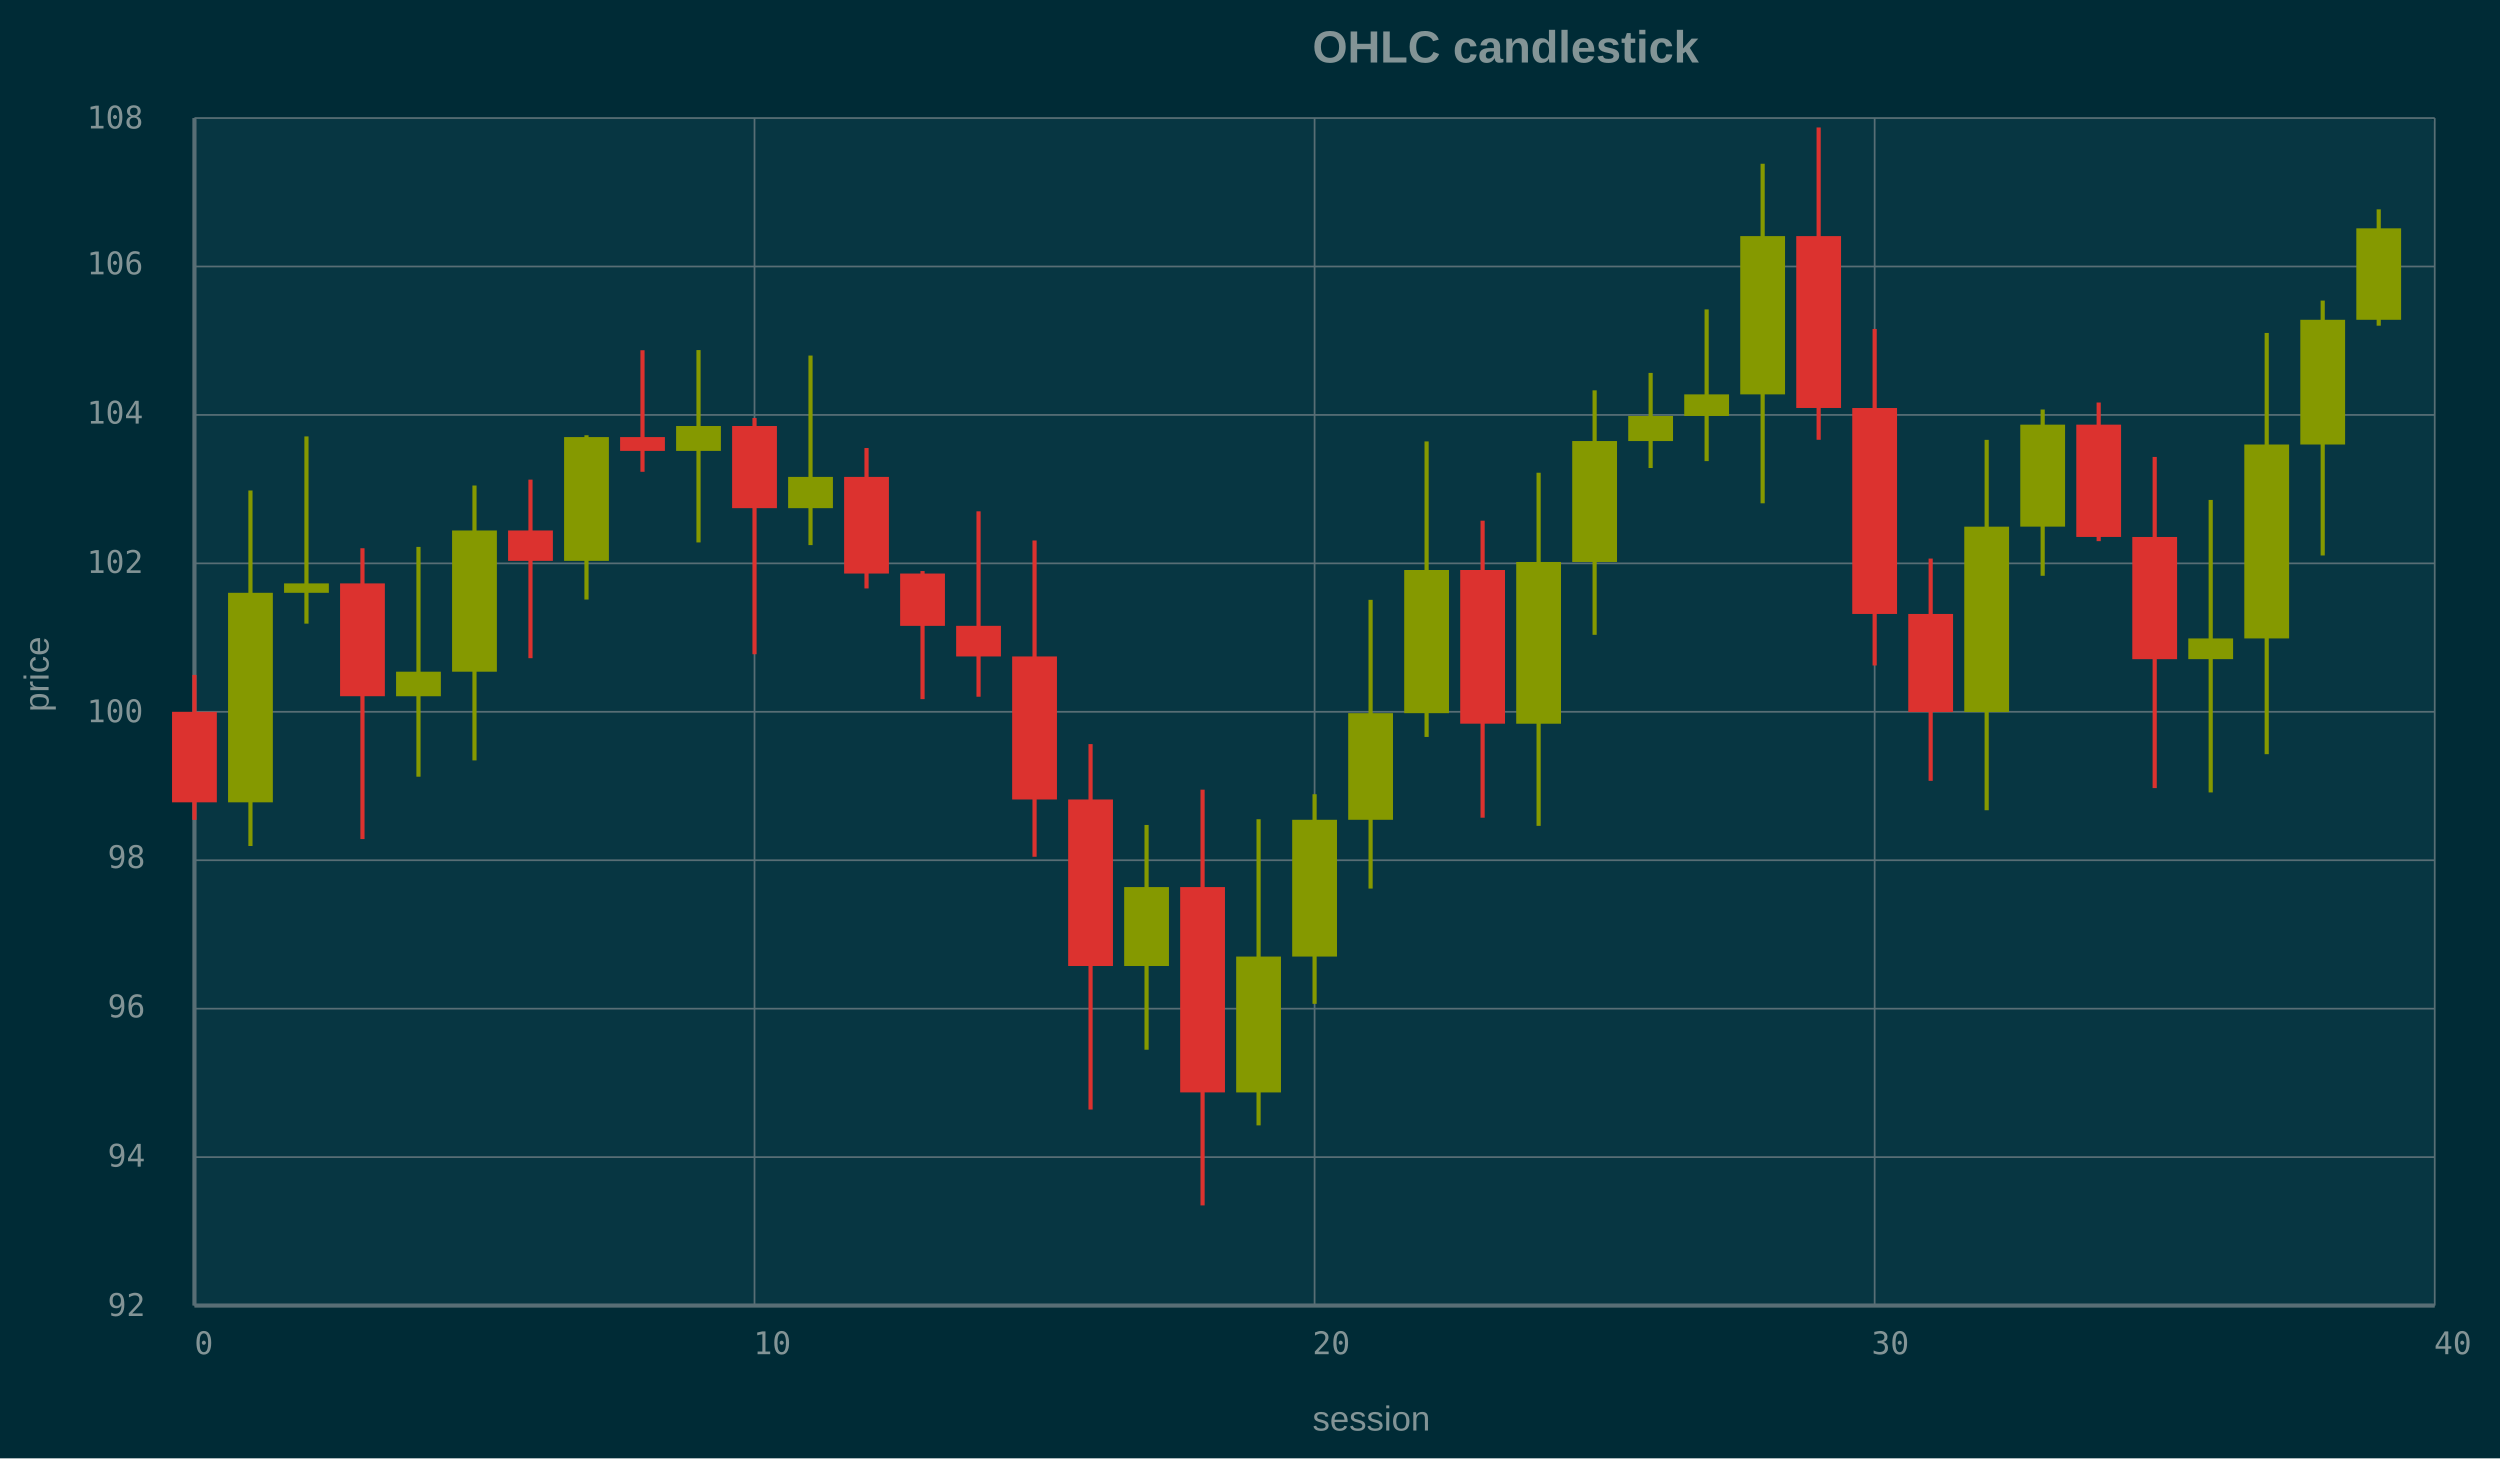
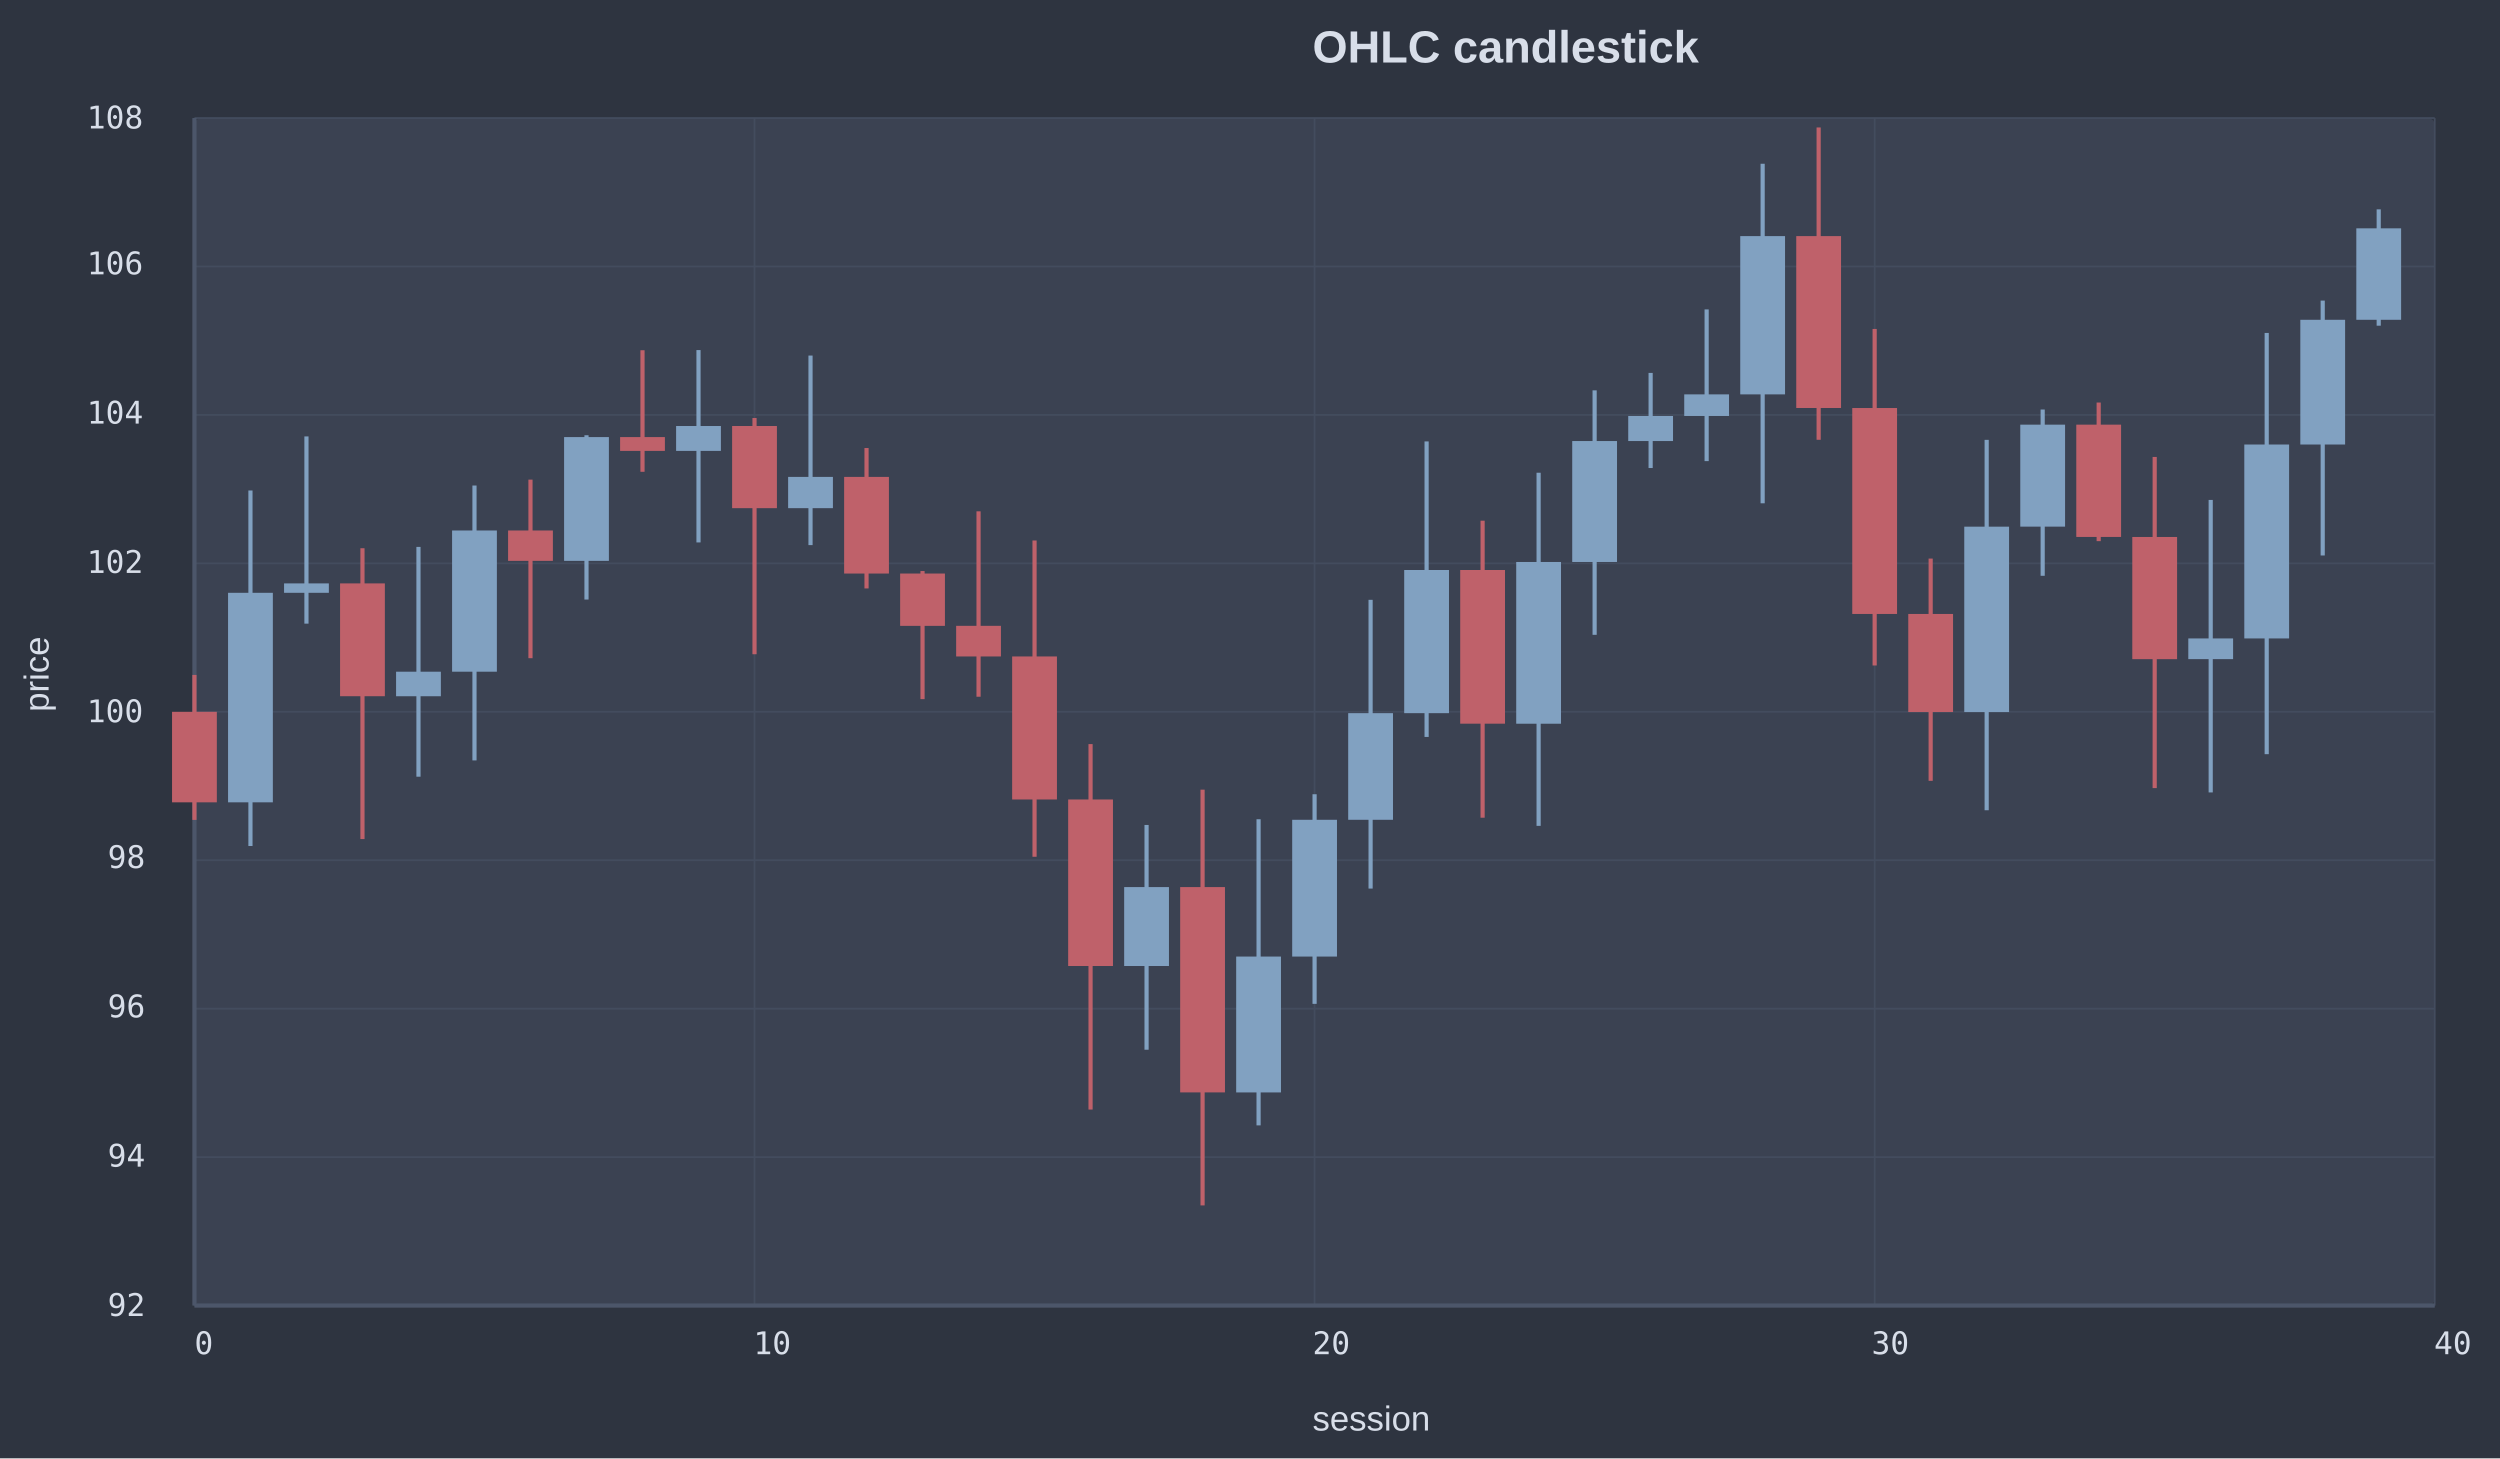
<svg xmlns="http://www.w3.org/2000/svg" viewBox="0 0 720 420">
  <g transform="translate(0 0)">
-     <rect x="0.00" y="0.00" width="720.00" height="420.00" rx="0.00" ry="0.00" fill="#002B36" />
-     <rect x="56.00" y="34.00" width="645.20" height="342.00" rx="2.00" ry="2.00" fill="#073642" />
-     <line x1="56.00" y1="34.00" x2="56.00" y2="376.00" stroke="#586E75" stroke-width="0.50" />
-     <text x="56.00" y="390.00" font-size="9" font-family="Ubuntu Mono, monospace" font-weight="normal" fill="#839496" text-anchor="start">0</text>
-     <line x1="217.30" y1="34.00" x2="217.30" y2="376.00" stroke="#586E75" stroke-width="0.50" />
-     <text x="217.00" y="390.00" font-size="9" font-family="Ubuntu Mono, monospace" font-weight="normal" fill="#839496" text-anchor="start">10</text>
-     <line x1="378.60" y1="34.00" x2="378.60" y2="376.00" stroke="#586E75" stroke-width="0.50" />
-     <text x="378.00" y="390.00" font-size="9" font-family="Ubuntu Mono, monospace" font-weight="normal" fill="#839496" text-anchor="start">20</text>
-     <line x1="539.90" y1="34.00" x2="539.90" y2="376.00" stroke="#586E75" stroke-width="0.50" />
-     <text x="539.00" y="390.00" font-size="9" font-family="Ubuntu Mono, monospace" font-weight="normal" fill="#839496" text-anchor="start">30</text>
-     <line x1="701.20" y1="34.00" x2="701.20" y2="376.00" stroke="#586E75" stroke-width="0.50" />
-     <text x="701.00" y="390.00" font-size="9" font-family="Ubuntu Mono, monospace" font-weight="normal" fill="#839496" text-anchor="start">40</text>
-     <line x1="56.00" y1="376.00" x2="701.20" y2="376.00" stroke="#586E75" stroke-width="0.50" />
-     <text x="31.00" y="379.00" font-size="9" font-family="Ubuntu Mono, monospace" font-weight="normal" fill="#839496" text-anchor="start">92</text>
-     <line x1="56.00" y1="333.25" x2="701.20" y2="333.25" stroke="#586E75" stroke-width="0.50" />
-     <text x="31.00" y="336.00" font-size="9" font-family="Ubuntu Mono, monospace" font-weight="normal" fill="#839496" text-anchor="start">94</text>
-     <line x1="56.00" y1="290.50" x2="701.20" y2="290.50" stroke="#586E75" stroke-width="0.50" />
-     <text x="31.00" y="293.00" font-size="9" font-family="Ubuntu Mono, monospace" font-weight="normal" fill="#839496" text-anchor="start">96</text>
-     <line x1="56.00" y1="247.75" x2="701.20" y2="247.75" stroke="#586E75" stroke-width="0.50" />
-     <text x="31.00" y="250.00" font-size="9" font-family="Ubuntu Mono, monospace" font-weight="normal" fill="#839496" text-anchor="start">98</text>
-     <line x1="56.00" y1="205.00" x2="701.20" y2="205.00" stroke="#586E75" stroke-width="0.50" />
-     <text x="25.00" y="208.00" font-size="9" font-family="Ubuntu Mono, monospace" font-weight="normal" fill="#839496" text-anchor="start">100</text>
-     <line x1="56.00" y1="162.25" x2="701.20" y2="162.25" stroke="#586E75" stroke-width="0.50" />
-     <text x="25.00" y="165.00" font-size="9" font-family="Ubuntu Mono, monospace" font-weight="normal" fill="#839496" text-anchor="start">102</text>
-     <line x1="56.00" y1="119.50" x2="701.20" y2="119.50" stroke="#586E75" stroke-width="0.50" />
-     <text x="25.00" y="122.00" font-size="9" font-family="Ubuntu Mono, monospace" font-weight="normal" fill="#839496" text-anchor="start">104</text>
-     <line x1="56.00" y1="76.75" x2="701.20" y2="76.75" stroke="#586E75" stroke-width="0.50" />
-     <text x="25.00" y="79.00" font-size="9" font-family="Ubuntu Mono, monospace" font-weight="normal" fill="#839496" text-anchor="start">106</text>
-     <line x1="56.00" y1="34.00" x2="701.20" y2="34.00" stroke="#586E75" stroke-width="0.50" />
-     <text x="25.00" y="37.00" font-size="9" font-family="Ubuntu Mono, monospace" font-weight="normal" fill="#839496" text-anchor="start">108</text>
-     <line x1="56.00" y1="34.00" x2="56.00" y2="376.00" stroke="#586E75" stroke-width="1.20" />
-     <line x1="56.00" y1="376.00" x2="701.20" y2="376.00" stroke="#586E75" stroke-width="1.20" />
-     <text x="378.00" y="18.00" font-size="13" font-family="Arial, sans-serif" font-weight="bold" fill="#839496" text-anchor="start">OHLC candlestick</text>
-     <text x="378.00" y="412.00" font-size="10" font-family="Arial, sans-serif" font-weight="normal" fill="#839496" text-anchor="start">session</text>
-     <text x="14.00" y="205.00" font-size="10" font-family="Arial, sans-serif" font-weight="normal" fill="#839496" transform=" rotate(270 14 205)" text-anchor="start">price</text>
-     <line x1="56.00" y1="194.38" x2="56.00" y2="236.13" stroke="#DC322F" stroke-width="1.20" />
-     <rect x="49.55" y="205.00" width="12.90" height="26.07" rx="0.00" ry="0.00" fill="#DC322F" />
-     <line x1="72.13" y1="141.26" x2="72.13" y2="243.65" stroke="#859900" stroke-width="1.20" />
-     <rect x="65.68" y="170.73" width="12.90" height="60.34" rx="0.00" ry="0.00" fill="#859900" />
-     <line x1="88.26" y1="125.69" x2="88.26" y2="179.61" stroke="#859900" stroke-width="1.20" />
-     <rect x="81.81" y="168.02" width="12.90" height="2.71" rx="0.00" ry="0.00" fill="#859900" />
-     <line x1="104.39" y1="157.89" x2="104.39" y2="241.65" stroke="#DC322F" stroke-width="1.20" />
-     <rect x="97.94" y="168.02" width="12.90" height="32.49" rx="0.00" ry="0.00" fill="#DC322F" />
-     <line x1="120.52" y1="157.51" x2="120.52" y2="223.69" stroke="#859900" stroke-width="1.20" />
-     <rect x="114.07" y="193.45" width="12.90" height="7.07" rx="0.00" ry="0.00" fill="#859900" />
-     <line x1="136.65" y1="139.83" x2="136.65" y2="219.00" stroke="#859900" stroke-width="1.20" />
-     <rect x="130.20" y="152.78" width="12.90" height="40.67" rx="0.00" ry="0.00" fill="#859900" />
-     <line x1="152.78" y1="138.13" x2="152.78" y2="189.56" stroke="#DC322F" stroke-width="1.20" />
-     <rect x="146.33" y="152.78" width="12.90" height="8.75" rx="0.00" ry="0.00" fill="#DC322F" />
-     <line x1="168.91" y1="125.35" x2="168.91" y2="172.67" stroke="#859900" stroke-width="1.20" />
-     <rect x="162.46" y="125.88" width="12.90" height="35.65" rx="0.00" ry="0.00" fill="#859900" />
-     <line x1="185.04" y1="100.87" x2="185.04" y2="135.88" stroke="#DC322F" stroke-width="1.20" />
-     <rect x="178.59" y="125.88" width="12.90" height="3.98" rx="0.00" ry="0.00" fill="#DC322F" />
-     <line x1="201.17" y1="100.82" x2="201.17" y2="156.22" stroke="#859900" stroke-width="1.20" />
-     <rect x="194.72" y="122.69" width="12.90" height="7.17" rx="0.00" ry="0.00" fill="#859900" />
-     <line x1="217.30" y1="120.39" x2="217.30" y2="188.42" stroke="#DC322F" stroke-width="1.20" />
-     <rect x="210.85" y="122.69" width="12.90" height="23.66" rx="0.00" ry="0.00" fill="#DC322F" />
-     <line x1="233.43" y1="102.40" x2="233.43" y2="156.99" stroke="#859900" stroke-width="1.20" />
-     <rect x="226.98" y="137.35" width="12.90" height="9.00" rx="0.00" ry="0.00" fill="#859900" />
-     <line x1="249.56" y1="129.03" x2="249.56" y2="169.47" stroke="#DC322F" stroke-width="1.20" />
-     <rect x="243.11" y="137.35" width="12.90" height="27.83" rx="0.00" ry="0.00" fill="#DC322F" />
-     <line x1="265.69" y1="164.46" x2="265.69" y2="201.35" stroke="#DC322F" stroke-width="1.20" />
-     <rect x="259.24" y="165.18" width="12.90" height="15.07" rx="0.00" ry="0.00" fill="#DC322F" />
-     <line x1="281.82" y1="147.26" x2="281.82" y2="200.66" stroke="#DC322F" stroke-width="1.20" />
-     <rect x="275.37" y="180.24" width="12.90" height="8.82" rx="0.00" ry="0.00" fill="#DC322F" />
-     <line x1="297.95" y1="155.66" x2="297.95" y2="246.75" stroke="#DC322F" stroke-width="1.20" />
-     <rect x="291.50" y="189.06" width="12.90" height="41.19" rx="0.00" ry="0.00" fill="#DC322F" />
-     <line x1="314.08" y1="214.30" x2="314.08" y2="319.55" stroke="#DC322F" stroke-width="1.20" />
-     <rect x="307.63" y="230.25" width="12.90" height="47.96" rx="0.00" ry="0.00" fill="#DC322F" />
-     <line x1="330.21" y1="237.59" x2="330.21" y2="302.32" stroke="#859900" stroke-width="1.20" />
-     <rect x="323.76" y="255.48" width="12.90" height="22.73" rx="0.00" ry="0.00" fill="#859900" />
-     <line x1="346.34" y1="227.42" x2="346.34" y2="347.16" stroke="#DC322F" stroke-width="1.20" />
-     <rect x="339.89" y="255.48" width="12.90" height="59.13" rx="0.00" ry="0.00" fill="#DC322F" />
-     <line x1="362.47" y1="235.94" x2="362.47" y2="324.11" stroke="#859900" stroke-width="1.20" />
-     <rect x="356.02" y="275.49" width="12.90" height="39.13" rx="0.00" ry="0.00" fill="#859900" />
-     <line x1="378.60" y1="228.74" x2="378.60" y2="289.11" stroke="#859900" stroke-width="1.20" />
-     <rect x="372.15" y="236.10" width="12.90" height="39.39" rx="0.00" ry="0.00" fill="#859900" />
-     <line x1="394.73" y1="172.75" x2="394.73" y2="255.91" stroke="#859900" stroke-width="1.20" />
-     <rect x="388.28" y="205.39" width="12.90" height="30.71" rx="0.00" ry="0.00" fill="#859900" />
-     <line x1="410.86" y1="127.13" x2="410.86" y2="212.24" stroke="#859900" stroke-width="1.20" />
-     <rect x="404.41" y="164.16" width="12.90" height="41.23" rx="0.00" ry="0.00" fill="#859900" />
-     <line x1="426.99" y1="149.96" x2="426.99" y2="235.50" stroke="#DC322F" stroke-width="1.20" />
-     <rect x="420.54" y="164.16" width="12.90" height="44.26" rx="0.00" ry="0.00" fill="#DC322F" />
-     <line x1="443.12" y1="136.15" x2="443.12" y2="237.85" stroke="#859900" stroke-width="1.20" />
-     <rect x="436.67" y="161.85" width="12.90" height="46.58" rx="0.00" ry="0.00" fill="#859900" />
-     <line x1="459.25" y1="112.42" x2="459.25" y2="182.83" stroke="#859900" stroke-width="1.20" />
-     <rect x="452.80" y="127.02" width="12.90" height="34.83" rx="0.00" ry="0.00" fill="#859900" />
-     <line x1="475.38" y1="107.40" x2="475.38" y2="134.79" stroke="#859900" stroke-width="1.20" />
-     <rect x="468.93" y="119.80" width="12.90" height="7.22" rx="0.00" ry="0.00" fill="#859900" />
-     <line x1="491.51" y1="89.11" x2="491.51" y2="132.80" stroke="#859900" stroke-width="1.20" />
-     <rect x="485.06" y="113.58" width="12.90" height="6.22" rx="0.00" ry="0.00" fill="#859900" />
-     <line x1="507.64" y1="47.16" x2="507.64" y2="144.95" stroke="#859900" stroke-width="1.20" />
-     <rect x="501.19" y="68.00" width="12.90" height="45.58" rx="0.00" ry="0.00" fill="#859900" />
-     <line x1="523.77" y1="36.71" x2="523.77" y2="126.66" stroke="#DC322F" stroke-width="1.20" />
-     <rect x="517.32" y="68.00" width="12.90" height="49.50" rx="0.00" ry="0.00" fill="#DC322F" />
-     <line x1="539.90" y1="94.74" x2="539.90" y2="191.66" stroke="#DC322F" stroke-width="1.20" />
-     <rect x="533.45" y="117.51" width="12.90" height="59.31" rx="0.00" ry="0.00" fill="#DC322F" />
-     <line x1="556.03" y1="160.87" x2="556.03" y2="224.88" stroke="#DC322F" stroke-width="1.20" />
-     <rect x="549.58" y="176.82" width="12.90" height="28.25" rx="0.00" ry="0.00" fill="#DC322F" />
-     <line x1="572.16" y1="126.68" x2="572.16" y2="233.35" stroke="#859900" stroke-width="1.20" />
-     <rect x="565.71" y="151.68" width="12.90" height="53.39" rx="0.00" ry="0.00" fill="#859900" />
-     <line x1="588.29" y1="117.94" x2="588.29" y2="165.83" stroke="#859900" stroke-width="1.20" />
-     <rect x="581.84" y="122.30" width="12.90" height="29.37" rx="0.00" ry="0.00" fill="#859900" />
-     <line x1="604.42" y1="115.93" x2="604.42" y2="155.85" stroke="#DC322F" stroke-width="1.20" />
-     <rect x="597.97" y="122.30" width="12.90" height="32.34" rx="0.00" ry="0.00" fill="#DC322F" />
-     <line x1="620.55" y1="131.60" x2="620.55" y2="226.97" stroke="#DC322F" stroke-width="1.20" />
-     <rect x="614.10" y="154.65" width="12.90" height="35.19" rx="0.00" ry="0.00" fill="#DC322F" />
-     <line x1="636.68" y1="143.98" x2="636.68" y2="228.22" stroke="#859900" stroke-width="1.20" />
-     <rect x="630.23" y="183.87" width="12.90" height="5.96" rx="0.00" ry="0.00" fill="#859900" />
-     <line x1="652.81" y1="95.89" x2="652.81" y2="217.20" stroke="#859900" stroke-width="1.20" />
-     <rect x="646.36" y="128.02" width="12.90" height="55.85" rx="0.00" ry="0.00" fill="#859900" />
-     <line x1="668.94" y1="86.57" x2="668.94" y2="159.98" stroke="#859900" stroke-width="1.20" />
-     <rect x="662.49" y="92.10" width="12.90" height="35.92" rx="0.00" ry="0.00" fill="#859900" />
-     <line x1="685.07" y1="60.29" x2="685.07" y2="93.80" stroke="#859900" stroke-width="1.20" />
-     <rect x="678.62" y="65.76" width="12.90" height="26.34" rx="0.00" ry="0.00" fill="#859900" />
+     <rect x="0.00" y="0.00" width="720.00" height="420.00" rx="0.00" ry="0.00" fill="#2E3440" />
+     <rect x="56.00" y="34.00" width="645.20" height="342.00" rx="2.00" ry="2.00" fill="#3B4252" />
+     <line x1="56.00" y1="34.00" x2="56.00" y2="376.00" stroke="#434C5E" stroke-width="0.50" />
+     <text x="56.00" y="390.00" font-size="9" font-family="Ubuntu Mono, monospace" font-weight="normal" fill="#D8DEE9" text-anchor="start">0</text>
+     <line x1="217.30" y1="34.00" x2="217.30" y2="376.00" stroke="#434C5E" stroke-width="0.50" />
+     <text x="217.00" y="390.00" font-size="9" font-family="Ubuntu Mono, monospace" font-weight="normal" fill="#D8DEE9" text-anchor="start">10</text>
+     <line x1="378.60" y1="34.00" x2="378.60" y2="376.00" stroke="#434C5E" stroke-width="0.50" />
+     <text x="378.00" y="390.00" font-size="9" font-family="Ubuntu Mono, monospace" font-weight="normal" fill="#D8DEE9" text-anchor="start">20</text>
+     <line x1="539.90" y1="34.00" x2="539.90" y2="376.00" stroke="#434C5E" stroke-width="0.50" />
+     <text x="539.00" y="390.00" font-size="9" font-family="Ubuntu Mono, monospace" font-weight="normal" fill="#D8DEE9" text-anchor="start">30</text>
+     <line x1="701.20" y1="34.00" x2="701.20" y2="376.00" stroke="#434C5E" stroke-width="0.50" />
+     <text x="701.00" y="390.00" font-size="9" font-family="Ubuntu Mono, monospace" font-weight="normal" fill="#D8DEE9" text-anchor="start">40</text>
+     <line x1="56.00" y1="376.00" x2="701.20" y2="376.00" stroke="#434C5E" stroke-width="0.50" />
+     <text x="31.00" y="379.00" font-size="9" font-family="Ubuntu Mono, monospace" font-weight="normal" fill="#D8DEE9" text-anchor="start">92</text>
+     <line x1="56.00" y1="333.25" x2="701.20" y2="333.25" stroke="#434C5E" stroke-width="0.50" />
+     <text x="31.00" y="336.00" font-size="9" font-family="Ubuntu Mono, monospace" font-weight="normal" fill="#D8DEE9" text-anchor="start">94</text>
+     <line x1="56.00" y1="290.50" x2="701.20" y2="290.50" stroke="#434C5E" stroke-width="0.50" />
+     <text x="31.00" y="293.00" font-size="9" font-family="Ubuntu Mono, monospace" font-weight="normal" fill="#D8DEE9" text-anchor="start">96</text>
+     <line x1="56.00" y1="247.75" x2="701.20" y2="247.75" stroke="#434C5E" stroke-width="0.50" />
+     <text x="31.00" y="250.00" font-size="9" font-family="Ubuntu Mono, monospace" font-weight="normal" fill="#D8DEE9" text-anchor="start">98</text>
+     <line x1="56.00" y1="205.00" x2="701.20" y2="205.00" stroke="#434C5E" stroke-width="0.50" />
+     <text x="25.00" y="208.00" font-size="9" font-family="Ubuntu Mono, monospace" font-weight="normal" fill="#D8DEE9" text-anchor="start">100</text>
+     <line x1="56.00" y1="162.25" x2="701.20" y2="162.25" stroke="#434C5E" stroke-width="0.50" />
+     <text x="25.00" y="165.00" font-size="9" font-family="Ubuntu Mono, monospace" font-weight="normal" fill="#D8DEE9" text-anchor="start">102</text>
+     <line x1="56.00" y1="119.50" x2="701.20" y2="119.50" stroke="#434C5E" stroke-width="0.50" />
+     <text x="25.00" y="122.00" font-size="9" font-family="Ubuntu Mono, monospace" font-weight="normal" fill="#D8DEE9" text-anchor="start">104</text>
+     <line x1="56.00" y1="76.75" x2="701.20" y2="76.75" stroke="#434C5E" stroke-width="0.50" />
+     <text x="25.00" y="79.00" font-size="9" font-family="Ubuntu Mono, monospace" font-weight="normal" fill="#D8DEE9" text-anchor="start">106</text>
+     <line x1="56.00" y1="34.00" x2="701.20" y2="34.00" stroke="#434C5E" stroke-width="0.50" />
+     <text x="25.00" y="37.00" font-size="9" font-family="Ubuntu Mono, monospace" font-weight="normal" fill="#D8DEE9" text-anchor="start">108</text>
+     <line x1="56.00" y1="34.00" x2="56.00" y2="376.00" stroke="#4C566A" stroke-width="1.20" />
+     <line x1="56.00" y1="376.00" x2="701.20" y2="376.00" stroke="#4C566A" stroke-width="1.20" />
+     <text x="378.00" y="18.00" font-size="13" font-family="Arial, sans-serif" font-weight="bold" fill="#D8DEE9" text-anchor="start">OHLC candlestick</text>
+     <text x="378.00" y="412.00" font-size="10" font-family="Arial, sans-serif" font-weight="normal" fill="#D8DEE9" text-anchor="start">session</text>
+     <text x="14.00" y="205.00" font-size="10" font-family="Arial, sans-serif" font-weight="normal" fill="#D8DEE9" transform=" rotate(270 14 205)" text-anchor="start">price</text>
+     <line x1="56.00" y1="194.38" x2="56.00" y2="236.13" stroke="#BF616A" stroke-width="1.20" />
+     <rect x="49.55" y="205.00" width="12.90" height="26.07" rx="0.00" ry="0.00" fill="#BF616A" />
+     <line x1="72.13" y1="141.26" x2="72.13" y2="243.65" stroke="#81A1C1" stroke-width="1.20" />
+     <rect x="65.68" y="170.73" width="12.90" height="60.34" rx="0.00" ry="0.00" fill="#81A1C1" />
+     <line x1="88.26" y1="125.69" x2="88.26" y2="179.61" stroke="#81A1C1" stroke-width="1.20" />
+     <rect x="81.81" y="168.02" width="12.90" height="2.71" rx="0.00" ry="0.00" fill="#81A1C1" />
+     <line x1="104.39" y1="157.89" x2="104.39" y2="241.65" stroke="#BF616A" stroke-width="1.20" />
+     <rect x="97.94" y="168.02" width="12.90" height="32.49" rx="0.00" ry="0.00" fill="#BF616A" />
+     <line x1="120.52" y1="157.51" x2="120.52" y2="223.69" stroke="#81A1C1" stroke-width="1.20" />
+     <rect x="114.07" y="193.45" width="12.90" height="7.07" rx="0.00" ry="0.00" fill="#81A1C1" />
+     <line x1="136.65" y1="139.83" x2="136.65" y2="219.00" stroke="#81A1C1" stroke-width="1.20" />
+     <rect x="130.20" y="152.78" width="12.90" height="40.67" rx="0.00" ry="0.00" fill="#81A1C1" />
+     <line x1="152.78" y1="138.13" x2="152.78" y2="189.56" stroke="#BF616A" stroke-width="1.20" />
+     <rect x="146.33" y="152.78" width="12.90" height="8.75" rx="0.00" ry="0.00" fill="#BF616A" />
+     <line x1="168.91" y1="125.35" x2="168.91" y2="172.67" stroke="#81A1C1" stroke-width="1.20" />
+     <rect x="162.46" y="125.88" width="12.90" height="35.65" rx="0.00" ry="0.00" fill="#81A1C1" />
+     <line x1="185.04" y1="100.87" x2="185.04" y2="135.88" stroke="#BF616A" stroke-width="1.20" />
+     <rect x="178.59" y="125.88" width="12.90" height="3.98" rx="0.00" ry="0.00" fill="#BF616A" />
+     <line x1="201.17" y1="100.82" x2="201.17" y2="156.22" stroke="#81A1C1" stroke-width="1.20" />
+     <rect x="194.72" y="122.69" width="12.90" height="7.17" rx="0.00" ry="0.00" fill="#81A1C1" />
+     <line x1="217.30" y1="120.39" x2="217.30" y2="188.42" stroke="#BF616A" stroke-width="1.20" />
+     <rect x="210.85" y="122.69" width="12.90" height="23.66" rx="0.00" ry="0.00" fill="#BF616A" />
+     <line x1="233.43" y1="102.40" x2="233.43" y2="156.99" stroke="#81A1C1" stroke-width="1.20" />
+     <rect x="226.98" y="137.35" width="12.90" height="9.00" rx="0.00" ry="0.00" fill="#81A1C1" />
+     <line x1="249.56" y1="129.03" x2="249.56" y2="169.47" stroke="#BF616A" stroke-width="1.20" />
+     <rect x="243.11" y="137.35" width="12.90" height="27.83" rx="0.00" ry="0.00" fill="#BF616A" />
+     <line x1="265.69" y1="164.46" x2="265.69" y2="201.35" stroke="#BF616A" stroke-width="1.20" />
+     <rect x="259.24" y="165.18" width="12.90" height="15.07" rx="0.00" ry="0.00" fill="#BF616A" />
+     <line x1="281.82" y1="147.26" x2="281.82" y2="200.66" stroke="#BF616A" stroke-width="1.20" />
+     <rect x="275.37" y="180.24" width="12.90" height="8.82" rx="0.00" ry="0.00" fill="#BF616A" />
+     <line x1="297.95" y1="155.66" x2="297.95" y2="246.75" stroke="#BF616A" stroke-width="1.20" />
+     <rect x="291.50" y="189.06" width="12.90" height="41.19" rx="0.00" ry="0.00" fill="#BF616A" />
+     <line x1="314.08" y1="214.30" x2="314.08" y2="319.55" stroke="#BF616A" stroke-width="1.20" />
+     <rect x="307.63" y="230.25" width="12.90" height="47.96" rx="0.00" ry="0.00" fill="#BF616A" />
+     <line x1="330.21" y1="237.59" x2="330.21" y2="302.32" stroke="#81A1C1" stroke-width="1.20" />
+     <rect x="323.76" y="255.48" width="12.90" height="22.73" rx="0.00" ry="0.00" fill="#81A1C1" />
+     <line x1="346.34" y1="227.42" x2="346.34" y2="347.16" stroke="#BF616A" stroke-width="1.20" />
+     <rect x="339.89" y="255.48" width="12.90" height="59.13" rx="0.00" ry="0.00" fill="#BF616A" />
+     <line x1="362.47" y1="235.94" x2="362.47" y2="324.11" stroke="#81A1C1" stroke-width="1.20" />
+     <rect x="356.02" y="275.49" width="12.90" height="39.13" rx="0.00" ry="0.00" fill="#81A1C1" />
+     <line x1="378.60" y1="228.74" x2="378.60" y2="289.11" stroke="#81A1C1" stroke-width="1.20" />
+     <rect x="372.15" y="236.10" width="12.90" height="39.39" rx="0.00" ry="0.00" fill="#81A1C1" />
+     <line x1="394.73" y1="172.75" x2="394.73" y2="255.91" stroke="#81A1C1" stroke-width="1.20" />
+     <rect x="388.28" y="205.39" width="12.90" height="30.71" rx="0.00" ry="0.00" fill="#81A1C1" />
+     <line x1="410.86" y1="127.13" x2="410.86" y2="212.24" stroke="#81A1C1" stroke-width="1.20" />
+     <rect x="404.41" y="164.16" width="12.90" height="41.23" rx="0.00" ry="0.00" fill="#81A1C1" />
+     <line x1="426.99" y1="149.96" x2="426.99" y2="235.50" stroke="#BF616A" stroke-width="1.20" />
+     <rect x="420.54" y="164.16" width="12.90" height="44.26" rx="0.00" ry="0.00" fill="#BF616A" />
+     <line x1="443.12" y1="136.15" x2="443.12" y2="237.85" stroke="#81A1C1" stroke-width="1.20" />
+     <rect x="436.67" y="161.85" width="12.90" height="46.58" rx="0.00" ry="0.00" fill="#81A1C1" />
+     <line x1="459.25" y1="112.42" x2="459.25" y2="182.83" stroke="#81A1C1" stroke-width="1.20" />
+     <rect x="452.80" y="127.02" width="12.90" height="34.83" rx="0.00" ry="0.00" fill="#81A1C1" />
+     <line x1="475.38" y1="107.40" x2="475.38" y2="134.79" stroke="#81A1C1" stroke-width="1.20" />
+     <rect x="468.93" y="119.80" width="12.90" height="7.22" rx="0.00" ry="0.00" fill="#81A1C1" />
+     <line x1="491.51" y1="89.11" x2="491.51" y2="132.80" stroke="#81A1C1" stroke-width="1.20" />
+     <rect x="485.06" y="113.58" width="12.90" height="6.22" rx="0.00" ry="0.00" fill="#81A1C1" />
+     <line x1="507.64" y1="47.16" x2="507.64" y2="144.95" stroke="#81A1C1" stroke-width="1.20" />
+     <rect x="501.19" y="68.00" width="12.90" height="45.58" rx="0.00" ry="0.00" fill="#81A1C1" />
+     <line x1="523.77" y1="36.71" x2="523.77" y2="126.66" stroke="#BF616A" stroke-width="1.20" />
+     <rect x="517.32" y="68.00" width="12.90" height="49.50" rx="0.00" ry="0.00" fill="#BF616A" />
+     <line x1="539.90" y1="94.74" x2="539.90" y2="191.66" stroke="#BF616A" stroke-width="1.20" />
+     <rect x="533.45" y="117.51" width="12.90" height="59.31" rx="0.00" ry="0.00" fill="#BF616A" />
+     <line x1="556.03" y1="160.87" x2="556.03" y2="224.88" stroke="#BF616A" stroke-width="1.20" />
+     <rect x="549.58" y="176.82" width="12.90" height="28.25" rx="0.00" ry="0.00" fill="#BF616A" />
+     <line x1="572.16" y1="126.68" x2="572.16" y2="233.35" stroke="#81A1C1" stroke-width="1.20" />
+     <rect x="565.71" y="151.68" width="12.90" height="53.39" rx="0.00" ry="0.00" fill="#81A1C1" />
+     <line x1="588.29" y1="117.94" x2="588.29" y2="165.83" stroke="#81A1C1" stroke-width="1.20" />
+     <rect x="581.84" y="122.30" width="12.90" height="29.37" rx="0.00" ry="0.00" fill="#81A1C1" />
+     <line x1="604.42" y1="115.93" x2="604.42" y2="155.85" stroke="#BF616A" stroke-width="1.20" />
+     <rect x="597.97" y="122.30" width="12.90" height="32.34" rx="0.00" ry="0.00" fill="#BF616A" />
+     <line x1="620.55" y1="131.60" x2="620.55" y2="226.97" stroke="#BF616A" stroke-width="1.20" />
+     <rect x="614.10" y="154.65" width="12.90" height="35.19" rx="0.00" ry="0.00" fill="#BF616A" />
+     <line x1="636.68" y1="143.98" x2="636.68" y2="228.22" stroke="#81A1C1" stroke-width="1.20" />
+     <rect x="630.23" y="183.87" width="12.90" height="5.96" rx="0.00" ry="0.00" fill="#81A1C1" />
+     <line x1="652.81" y1="95.89" x2="652.81" y2="217.20" stroke="#81A1C1" stroke-width="1.20" />
+     <rect x="646.36" y="128.02" width="12.90" height="55.85" rx="0.00" ry="0.00" fill="#81A1C1" />
+     <line x1="668.94" y1="86.57" x2="668.94" y2="159.98" stroke="#81A1C1" stroke-width="1.20" />
+     <rect x="662.49" y="92.10" width="12.90" height="35.92" rx="0.00" ry="0.00" fill="#81A1C1" />
+     <line x1="685.07" y1="60.29" x2="685.07" y2="93.80" stroke="#81A1C1" stroke-width="1.20" />
+     <rect x="678.62" y="65.76" width="12.90" height="26.34" rx="0.00" ry="0.00" fill="#81A1C1" />
  </g>
</svg>
